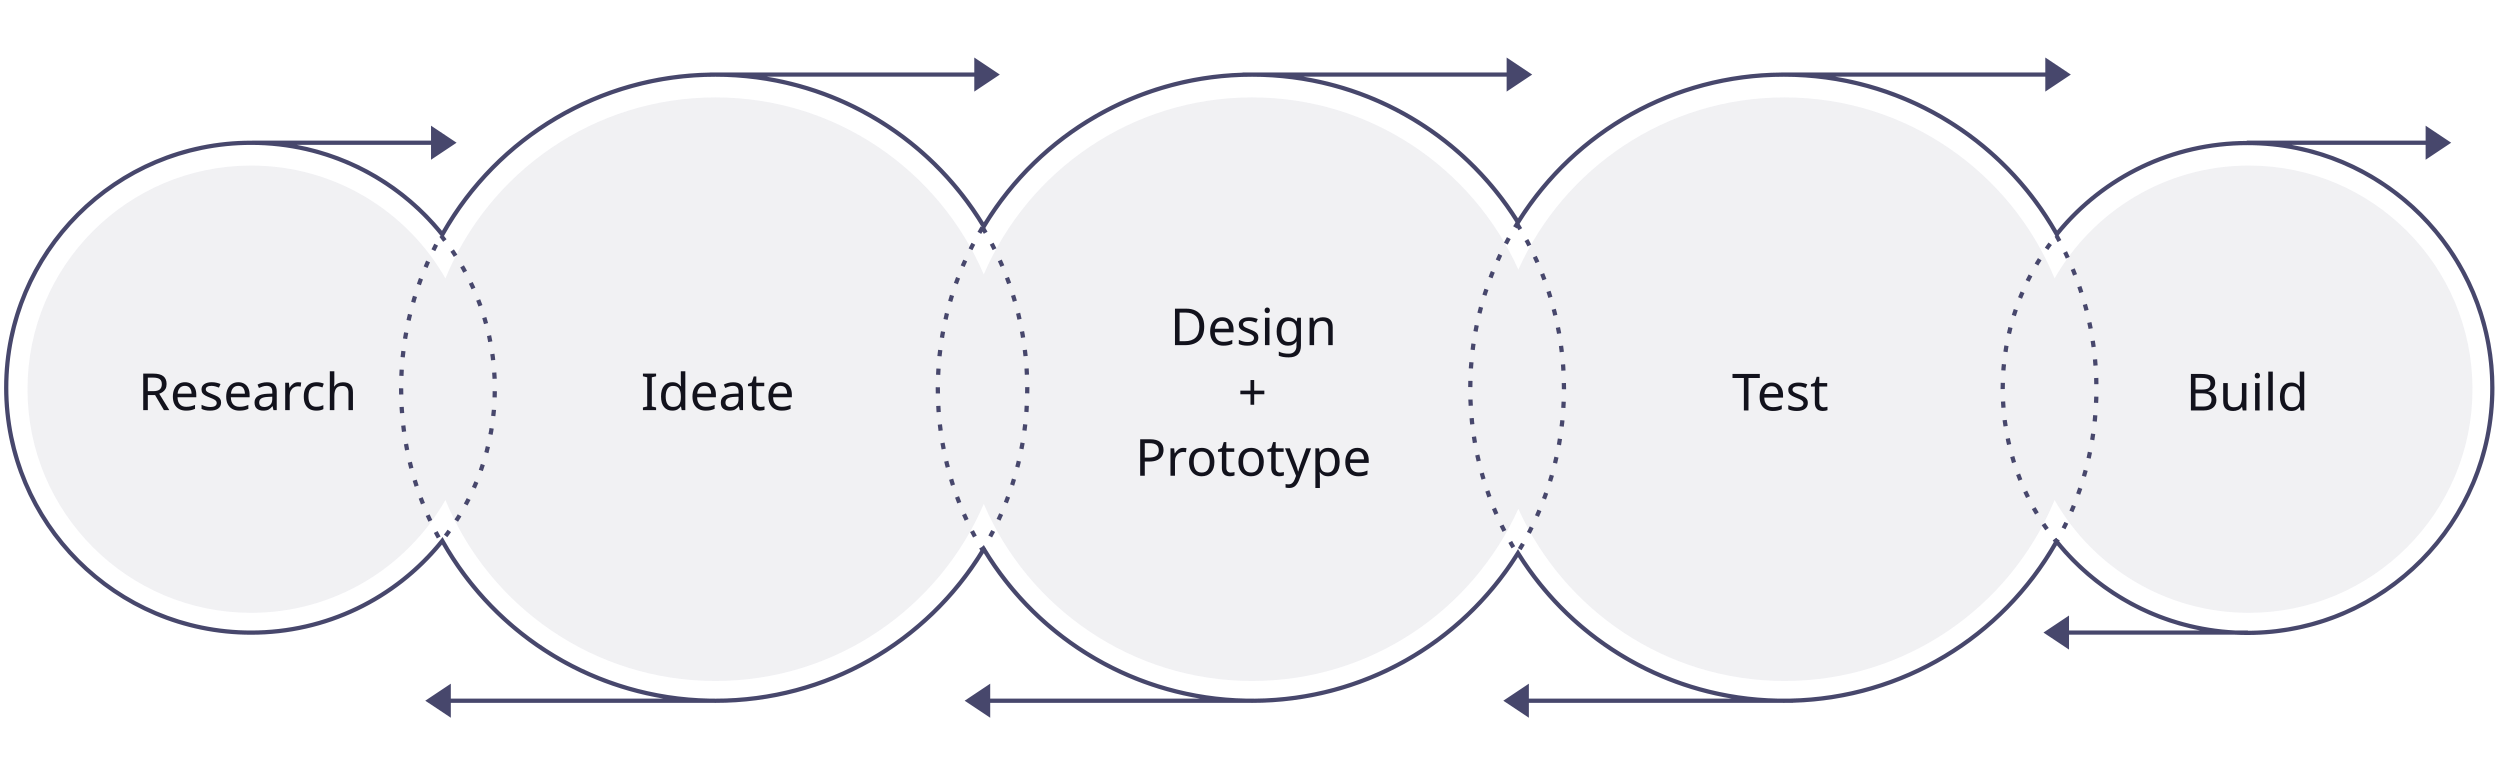
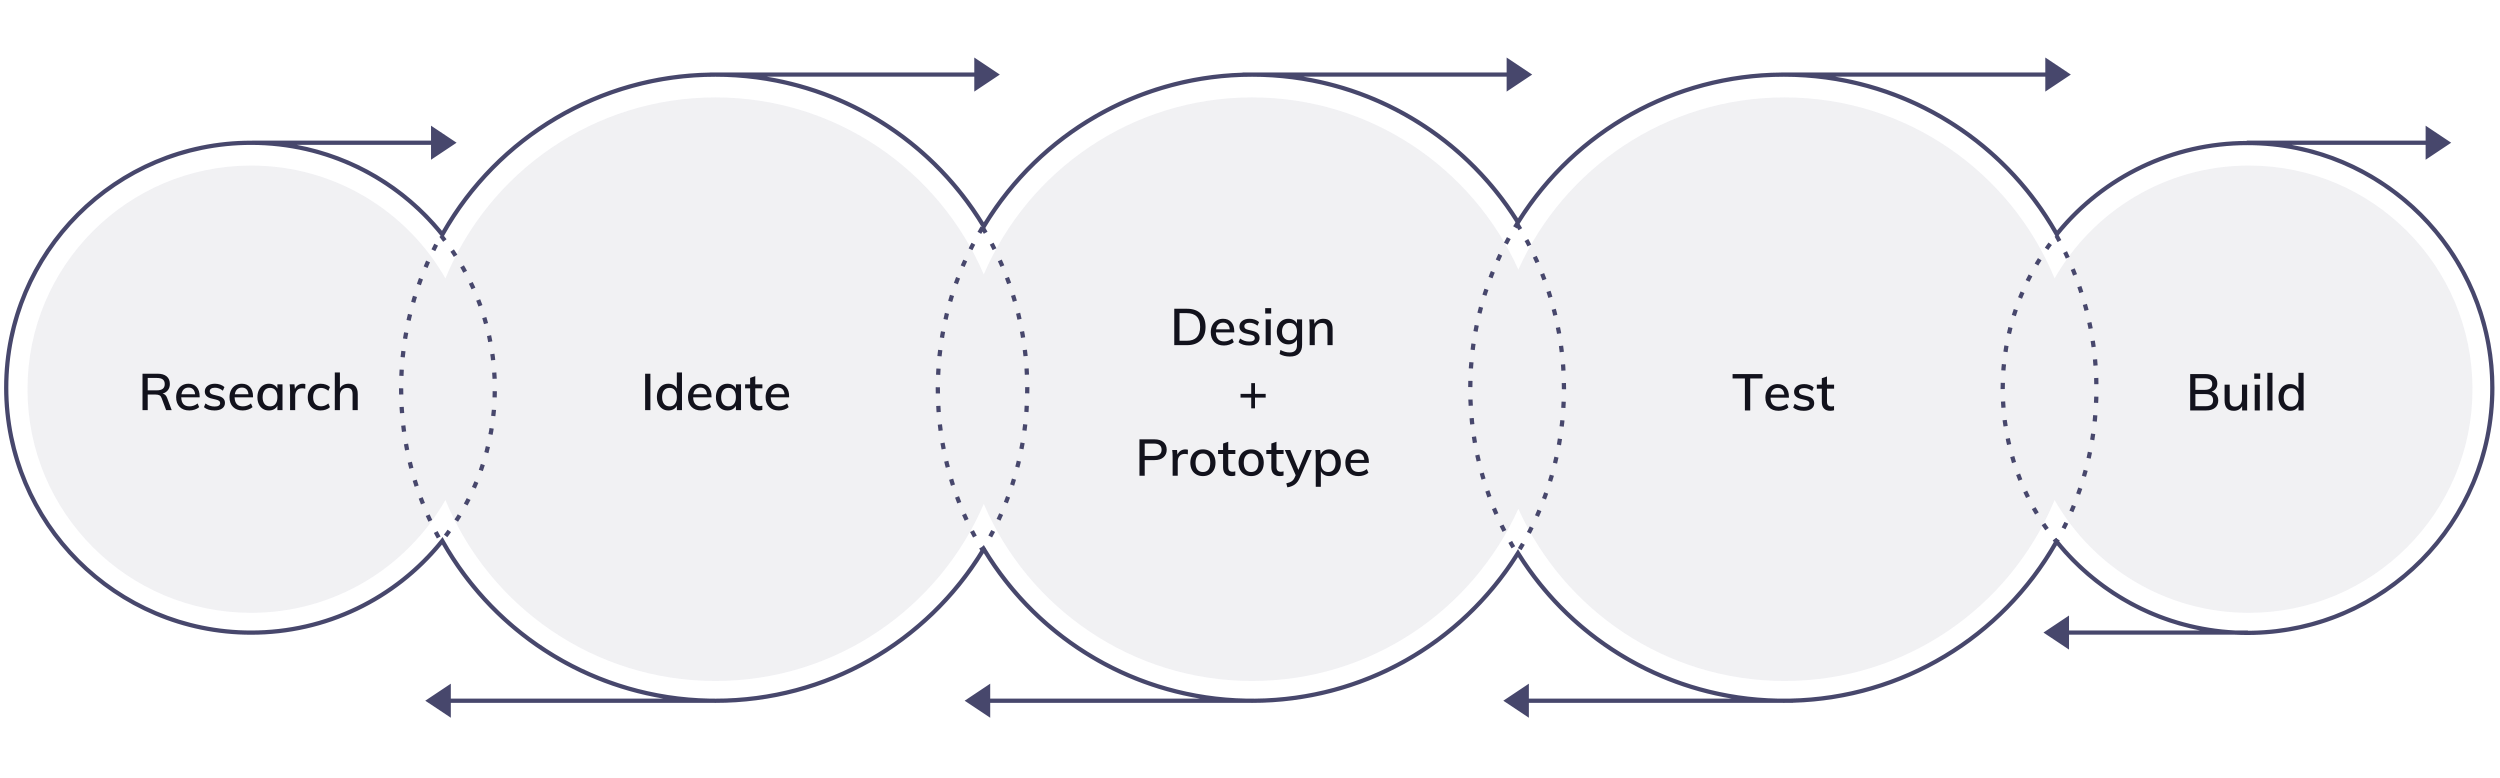
<svg xmlns="http://www.w3.org/2000/svg" width="804px" height="250px" viewBox="0 0 804 250" version="1.1">
  <g id="design-process" stroke="none" stroke-width="1" fill="none" fill-rule="evenodd">
    <path d="M661.557,74.111 C676.499,56.069 698.643,45.381 722.547,45.315 L722.548,45.212 L780.082,45.212 L780.082,40.418 L788.301,45.897 L780.082,51.377 L780.082,46.582 L736.974,46.582 C774.075,53.279 802.219,85.736 802.219,124.767 C802.219,168.647 766.647,204.219 722.767,204.219 C721.408,204.219 720.055,204.185 718.709,204.117 L665.397,204.116 L665.397,208.911 L657.178,203.432 L665.397,197.952 L665.397,202.747 L707.483,202.747 C689.458,199.232 673.246,189.57 661.499,175.355 C644.001,205.626 612.082,224.998 576.617,226.013 L576.616,226.034 L575.686,226.035 C575.02,226.048 574.353,226.055 573.685,226.055 C573.006,226.055 572.328,226.048 571.652,226.035 L491.685,226.034 L491.685,230.829 L483.466,225.349 L491.685,219.87 L491.685,224.664 L556.894,224.665 C528.608,219.939 503.668,203.421 488.184,179.164 C469.699,208.126 437.732,226.055 402.685,226.055 C402.015,226.055 401.346,226.048 400.679,226.035 L318.452,226.034 L318.452,230.829 L310.233,225.349 L318.452,219.87 L318.452,224.664 L385.895,224.665 C357.098,219.853 331.781,202.821 316.382,177.888 C298.053,207.569 265.666,226.055 230.082,226.055 C229.413,226.055 228.744,226.048 228.077,226.035 L144.986,226.034 L144.986,230.829 L136.767,225.349 L144.986,219.87 L144.986,224.664 L213.3,224.666 C183.415,219.673 157.308,201.524 142.142,175.141 C127.156,193.356 104.847,204.137 80.767,204.137 C36.887,204.137 1.315,168.565 1.315,124.685 C1.315,80.805 36.887,45.233 80.767,45.233 L81.082,45.234 L81.082,45.212 L138.616,45.212 L138.616,40.418 L146.836,45.897 L138.616,51.377 L138.616,46.582 L95.405,46.582 C113.746,50.001 130.25,59.774 142.144,74.229 C159.814,43.486 192.345,23.921 228.397,23.329 L228.397,23.295 L313.329,23.295 L313.329,18.5 L321.548,23.979 L313.329,29.459 L313.329,24.664 L246.625,24.664 C275.524,29.419 300.942,46.478 316.385,71.482 C334.183,42.66 365.237,24.395 399.602,23.361 L399.603,23.295 L484.534,23.295 L484.534,18.5 L492.753,23.979 L484.534,29.459 L484.534,24.664 L419.234,24.665 C447.62,29.337 472.657,45.879 488.186,70.206 C506.522,41.478 538.122,23.606 572.835,23.319 L572.836,23.295 L657.767,23.295 L657.767,18.5 L665.986,23.979 L657.767,29.459 L657.767,24.664 L590.221,24.663 C620.162,29.589 646.338,47.718 661.557,74.111 Z M573.685,24.685 C538.745,24.685 506.911,42.747 488.767,71.852 L488.186,72.784 L487.605,71.852 C469.458,42.746 437.624,24.685 402.685,24.685 C367.204,24.685 334.946,43.315 316.972,73.151 L316.385,74.125 L315.798,73.151 C297.821,43.314 265.563,24.685 230.082,24.685 C193.52,24.685 160.425,44.474 142.842,75.774 L142.345,76.658 L141.711,75.867 C126.978,57.5 104.769,46.603 80.767,46.603 C37.644,46.603 2.685,81.561 2.685,124.685 C2.685,167.809 37.644,202.767 80.767,202.767 C104.769,202.767 126.979,191.87 141.708,173.503 L142.343,172.712 L142.84,173.596 C160.103,204.323 192.312,223.955 228.075,224.665 L229.918,224.664 L229.917,224.685 C229.972,224.685 230.027,224.685 230.082,224.685 C265.563,224.685 297.822,206.055 315.795,176.219 L316.382,175.245 L316.969,176.219 C334.607,205.494 365.995,223.98 400.685,224.665 L403.384,224.664 L403.383,224.681 L403.732,224.68 C438.26,224.323 469.64,206.332 487.602,177.518 L488.184,176.586 L488.765,177.518 C506.56,206.059 537.517,223.981 571.657,224.665 L575.687,224.665 C611.364,223.959 643.507,204.421 660.803,173.813 L661.299,172.934 L661.932,173.72 C675.84,190.982 696.363,201.609 718.755,202.748 L722.932,202.747 L722.931,202.848 L724.058,202.839 C766.586,202.149 800.849,167.459 800.849,124.767 C800.849,81.644 765.891,46.685 722.767,46.685 C698.856,46.685 676.722,57.499 661.989,75.747 L661.355,76.532 L660.86,75.653 C643.254,44.42 610.197,24.685 573.685,24.685 Z" id="Combined-Shape" fill="#47476C" fill-rule="nonzero" />
    <path d="M660.379,161.689 C646.134,195.368 612.786,219 573.918,219 C535.797,219 502.985,196.268 488.299,163.621 C473.617,196.268 440.806,219 402.685,219 C363.96,219 330.714,195.542 316.381,162.06 C302.053,195.542 268.807,219 230.082,219 C190.871,219 157.277,194.949 143.248,160.795 C130.865,182.472 107.522,197.082 80.767,197.082 C41.048,197.082 8.849,164.883 8.849,125.164 C8.849,85.445 41.048,53.247 80.767,53.247 C107.522,53.247 130.864,67.856 143.252,89.533 C157.278,55.379 190.871,31.329 230.082,31.329 C268.807,31.329 302.053,54.787 316.386,88.268 C330.714,54.787 363.96,31.329 402.685,31.329 C440.806,31.329 473.617,54.06 488.304,86.708 C502.985,54.06 535.797,31.329 573.918,31.329 C613.129,31.329 646.722,55.379 660.752,89.533 C673.136,67.856 696.478,53.247 723.233,53.247 C762.952,53.247 795.151,85.445 795.151,125.164 C795.151,164.883 762.952,197.082 723.233,197.082 C696.478,197.082 673.136,182.473 660.748,160.796 Z" id="fill" fill="#47476C" opacity="0.08" />
    <g id="dotted" transform="translate(129, 72)" stroke="#47476C" stroke-dasharray="2,4" stroke-width="1.37">
      <path d="M186.988,1.123 C196.118,16.276 201.37,34.03 201.37,53.011 C201.37,71.991 196.118,89.745 186.988,104.898 C177.855,89.745 172.603,71.991 172.603,53.011 C172.603,34.104 177.814,16.415 186.878,1.301 Z" id="Combined-Shape" />
      <path d="M532.36,3.764 C540.54,18.323 545.205,35.122 545.205,53.011 C545.205,70.899 540.54,87.698 532.36,102.258 C521.54,88.77 515.068,71.646 515.068,53.011 C515.068,34.74 521.289,17.922 531.728,4.56 Z" id="Combined-Shape" />
      <path d="M358.904,-3.57047725e-13 C368.457,15.396 373.973,33.559 373.973,53.011 C373.973,72.462 368.457,90.625 358.904,106.021 C349.352,90.625 343.836,72.462 343.836,53.011 C343.836,34.104 349.047,16.415 358.111,1.301 Z" id="Combined-Shape" />
      <path d="M12.847,3.763 C23.665,17.251 30.137,34.375 30.137,53.011 C30.137,71.646 23.665,88.77 12.847,102.258 C4.665,87.698 -9.96536187e-13,70.899 -9.96536187e-13,53.011 C-9.96536187e-13,35.216 4.616,18.5 12.716,3.995 Z" id="Combined-Shape" />
    </g>
-     <text id="Research" font-family="Muli-SemiBold, Muli" font-size="16.438" font-weight="500" fill="#12121C">
-       <tspan x="44.466" y="131.89">Research</tspan>
-     </text>
-     <text id="Ideate" font-family="Muli-SemiBold, Muli" font-size="16.438" font-weight="500" fill="#12121C">
-       <tspan x="206.11" y="131.89">Ideate</tspan>
-     </text>
-     <text id="Design-+-Prototype" font-family="Muli-SemiBold, Muli" font-size="16.438" font-weight="500" fill="#12121C">
-       <tspan x="376.279" y="111">Design </tspan>
-       <tspan x="398.068" y="132">+ </tspan>
-       <tspan x="365.085" y="153">Prototype</tspan>
-     </text>
-     <text id="Test" font-family="Muli-SemiBold, Muli" font-size="16.438" font-weight="500" fill="#12121C">
-       <tspan x="557" y="132">Test</tspan>
-     </text>
-     <text id="Build" font-family="Muli-SemiBold, Muli" font-size="16.438" font-weight="500" fill="#12121C">
-       <tspan x="703" y="132">Build</tspan>
-     </text>
+     <path d="M55.216,131.89 L53.425,131.89 L51.962,127.995 C51.808,127.578 51.584,127.29 51.288,127.132 C50.992,126.973 50.586,126.893 50.071,126.893 L47.507,126.893 L47.507,131.89 L45.83,131.89 L45.83,120.186 L50.647,120.186 C51.929,120.186 52.912,120.471 53.597,121.041 C54.282,121.611 54.625,122.427 54.625,123.49 C54.625,124.258 54.422,124.91 54.016,125.447 C53.611,125.984 53.036,126.362 52.29,126.581 C52.97,126.701 53.463,127.184 53.77,128.027 L55.216,131.89 Z M50.449,125.529 C51.304,125.529 51.94,125.362 52.356,125.027 C52.773,124.693 52.981,124.192 52.981,123.523 C52.981,122.855 52.775,122.359 52.364,122.036 C51.953,121.712 51.315,121.551 50.449,121.551 L47.507,121.551 L47.507,125.529 L50.449,125.529 Z M64.208,127.781 L58.29,127.781 C58.345,129.721 59.227,130.69 60.937,130.69 C61.89,130.69 62.762,130.378 63.551,129.753 L64.06,130.937 C63.688,131.266 63.214,131.526 62.638,131.718 C62.063,131.91 61.485,132.005 60.904,132.005 C59.578,132.005 58.537,131.625 57.781,130.863 C57.025,130.101 56.647,129.058 56.647,127.732 C56.647,126.888 56.814,126.137 57.148,125.479 C57.482,124.822 57.951,124.312 58.553,123.951 C59.156,123.589 59.841,123.408 60.608,123.408 C61.726,123.408 62.605,123.77 63.247,124.493 C63.888,125.216 64.208,126.219 64.208,127.501 L64.208,127.781 Z M60.641,124.641 C60.016,124.641 59.507,124.827 59.112,125.2 C58.718,125.573 58.466,126.104 58.356,126.795 L62.745,126.795 C62.679,126.093 62.466,125.559 62.104,125.192 C61.742,124.825 61.255,124.641 60.641,124.641 Z M69.008,132.005 C67.562,132.005 66.422,131.655 65.589,130.953 L66.082,129.753 C66.948,130.411 67.94,130.74 69.058,130.74 C69.627,130.74 70.06,130.644 70.356,130.452 C70.652,130.26 70.8,129.989 70.8,129.638 C70.8,129.342 70.699,129.11 70.496,128.94 C70.293,128.77 69.951,128.625 69.468,128.504 L68.088,128.175 C67.364,128.022 66.814,127.751 66.436,127.362 C66.058,126.973 65.868,126.488 65.868,125.907 C65.868,125.162 66.167,124.559 66.764,124.099 C67.362,123.638 68.153,123.408 69.14,123.408 C69.732,123.408 70.293,123.501 70.825,123.688 C71.356,123.874 71.808,124.137 72.181,124.477 L71.671,125.644 C70.871,125.008 70.027,124.69 69.14,124.69 C68.603,124.69 68.186,124.792 67.89,124.995 C67.595,125.197 67.447,125.479 67.447,125.841 C67.447,126.126 67.54,126.356 67.726,126.532 C67.912,126.707 68.208,126.844 68.614,126.942 L70.027,127.288 C70.816,127.463 71.4,127.74 71.778,128.118 C72.156,128.496 72.345,128.986 72.345,129.589 C72.345,130.334 72.047,130.923 71.449,131.356 C70.852,131.789 70.038,132.005 69.008,132.005 Z M81.37,127.781 L75.452,127.781 C75.507,129.721 76.389,130.69 78.099,130.69 C79.052,130.69 79.923,130.378 80.712,129.753 L81.222,130.937 C80.849,131.266 80.375,131.526 79.8,131.718 C79.225,131.91 78.647,132.005 78.066,132.005 C76.74,132.005 75.699,131.625 74.942,130.863 C74.186,130.101 73.808,129.058 73.808,127.732 C73.808,126.888 73.975,126.137 74.31,125.479 C74.644,124.822 75.112,124.312 75.715,123.951 C76.318,123.589 77.003,123.408 77.77,123.408 C78.888,123.408 79.767,123.77 80.408,124.493 C81.049,125.216 81.37,126.219 81.37,127.501 L81.37,127.781 Z M77.803,124.641 C77.178,124.641 76.668,124.827 76.274,125.2 C75.879,125.573 75.627,126.104 75.518,126.795 L79.907,126.795 C79.841,126.093 79.627,125.559 79.266,125.192 C78.904,124.825 78.416,124.641 77.803,124.641 Z M90.855,123.605 L90.855,131.89 L89.211,131.89 L89.211,130.477 C88.97,130.97 88.611,131.348 88.134,131.611 C87.658,131.874 87.101,132.005 86.466,132.005 C85.732,132.005 85.088,131.83 84.534,131.479 C83.981,131.129 83.551,130.633 83.244,129.992 C82.937,129.351 82.784,128.603 82.784,127.748 C82.784,126.893 82.94,126.137 83.252,125.479 C83.564,124.822 84,124.312 84.559,123.951 C85.118,123.589 85.753,123.408 86.466,123.408 C87.101,123.408 87.655,123.542 88.126,123.811 C88.597,124.079 88.959,124.46 89.211,124.953 L89.211,123.605 L90.855,123.605 Z M86.86,130.69 C87.605,130.69 88.184,130.43 88.595,129.91 C89.005,129.389 89.211,128.658 89.211,127.715 C89.211,126.762 89.005,126.027 88.595,125.512 C88.184,124.997 87.6,124.74 86.844,124.74 C86.099,124.74 85.515,125.005 85.093,125.537 C84.671,126.068 84.46,126.805 84.46,127.748 C84.46,128.679 84.671,129.403 85.093,129.918 C85.515,130.433 86.104,130.69 86.86,130.69 Z M97.414,123.408 C97.666,123.408 97.929,123.447 98.203,123.523 L98.17,125.036 C97.874,124.926 97.551,124.871 97.2,124.871 C96.444,124.871 95.877,125.099 95.499,125.553 C95.121,126.008 94.932,126.581 94.932,127.271 L94.932,131.89 L93.288,131.89 L93.288,125.94 C93.288,125.074 93.244,124.296 93.156,123.605 L94.701,123.605 L94.849,125.101 C95.068,124.553 95.408,124.134 95.868,123.844 C96.329,123.553 96.844,123.408 97.414,123.408 Z M103.068,132.005 C102.236,132.005 101.51,131.83 100.89,131.479 C100.271,131.129 99.797,130.633 99.468,129.992 C99.14,129.351 98.975,128.603 98.975,127.748 C98.975,126.893 99.148,126.137 99.493,125.479 C99.838,124.822 100.323,124.312 100.948,123.951 C101.573,123.589 102.301,123.408 103.134,123.408 C103.715,123.408 104.274,123.504 104.811,123.696 C105.348,123.888 105.781,124.148 106.11,124.477 L105.6,125.677 C104.822,125.063 104.038,124.756 103.249,124.756 C102.449,124.756 101.825,125.016 101.375,125.537 C100.926,126.058 100.701,126.789 100.701,127.732 C100.701,128.674 100.926,129.4 101.375,129.91 C101.825,130.419 102.449,130.674 103.249,130.674 C104.06,130.674 104.844,130.367 105.6,129.753 L106.11,130.953 C105.759,131.282 105.312,131.54 104.77,131.726 C104.227,131.912 103.66,132.005 103.068,132.005 Z M112.077,123.408 C114.06,123.408 115.052,124.515 115.052,126.729 L115.052,131.89 L113.392,131.89 L113.392,126.827 C113.392,126.104 113.252,125.578 112.973,125.249 C112.693,124.921 112.247,124.756 111.633,124.756 C110.932,124.756 110.37,124.975 109.948,125.414 C109.526,125.852 109.315,126.438 109.315,127.173 L109.315,131.89 L107.671,131.89 L107.671,119.792 L109.315,119.792 L109.315,124.888 C109.589,124.405 109.967,124.038 110.449,123.786 C110.932,123.534 111.474,123.408 112.077,123.408 Z" id="Research" fill="#12121C" fill-rule="nonzero" />
+     <path d="M207.474,131.89 L207.474,120.186 L209.167,120.186 L209.167,131.89 L207.474,131.89 Z M219.326,119.792 L219.326,131.89 L217.682,131.89 L217.682,130.477 C217.441,130.97 217.082,131.348 216.605,131.611 C216.129,131.874 215.573,132.005 214.937,132.005 C214.225,132.005 213.589,131.825 213.03,131.463 C212.471,131.101 212.036,130.595 211.723,129.942 C211.411,129.29 211.255,128.537 211.255,127.682 C211.255,126.827 211.408,126.077 211.715,125.43 C212.022,124.784 212.452,124.285 213.005,123.934 C213.559,123.584 214.203,123.408 214.937,123.408 C215.562,123.408 216.112,123.54 216.589,123.803 C217.066,124.066 217.425,124.438 217.666,124.921 L217.666,119.792 L219.326,119.792 Z M215.315,130.69 C216.071,130.69 216.655,130.43 217.066,129.91 C217.477,129.389 217.682,128.658 217.682,127.715 C217.682,126.773 217.477,126.041 217.066,125.521 C216.655,125 216.077,124.74 215.332,124.74 C214.575,124.74 213.986,124.997 213.564,125.512 C213.142,126.027 212.932,126.751 212.932,127.682 C212.932,128.625 213.142,129.362 213.564,129.893 C213.986,130.425 214.57,130.69 215.315,130.69 Z M228.827,127.781 L222.91,127.781 C222.964,129.721 223.847,130.69 225.556,130.69 C226.51,130.69 227.381,130.378 228.17,129.753 L228.679,130.937 C228.307,131.266 227.833,131.526 227.258,131.718 C226.682,131.91 226.104,132.005 225.523,132.005 C224.197,132.005 223.156,131.625 222.4,130.863 C221.644,130.101 221.266,129.058 221.266,127.732 C221.266,126.888 221.433,126.137 221.767,125.479 C222.101,124.822 222.57,124.312 223.173,123.951 C223.775,123.589 224.46,123.408 225.227,123.408 C226.345,123.408 227.225,123.77 227.866,124.493 C228.507,125.216 228.827,126.219 228.827,127.501 L228.827,127.781 Z M225.26,124.641 C224.636,124.641 224.126,124.827 223.732,125.2 C223.337,125.573 223.085,126.104 222.975,126.795 L227.364,126.795 C227.299,126.093 227.085,125.559 226.723,125.192 C226.362,124.825 225.874,124.641 225.26,124.641 Z M238.312,123.605 L238.312,131.89 L236.668,131.89 L236.668,130.477 C236.427,130.97 236.068,131.348 235.592,131.611 C235.115,131.874 234.559,132.005 233.923,132.005 C233.189,132.005 232.545,131.83 231.992,131.479 C231.438,131.129 231.008,130.633 230.701,129.992 C230.395,129.351 230.241,128.603 230.241,127.748 C230.241,126.893 230.397,126.137 230.71,125.479 C231.022,124.822 231.458,124.312 232.016,123.951 C232.575,123.589 233.211,123.408 233.923,123.408 C234.559,123.408 235.112,123.542 235.584,123.811 C236.055,124.079 236.416,124.46 236.668,124.953 L236.668,123.605 L238.312,123.605 Z M234.318,130.69 C235.063,130.69 235.641,130.43 236.052,129.91 C236.463,129.389 236.668,128.658 236.668,127.715 C236.668,126.762 236.463,126.027 236.052,125.512 C235.641,124.997 235.058,124.74 234.301,124.74 C233.556,124.74 232.973,125.005 232.551,125.537 C232.129,126.068 231.918,126.805 231.918,127.748 C231.918,128.679 232.129,129.403 232.551,129.918 C232.973,130.433 233.562,130.69 234.318,130.69 Z M242.899,124.888 L242.899,129.047 C242.899,129.616 243.022,130.019 243.268,130.255 C243.515,130.49 243.858,130.608 244.296,130.608 C244.581,130.608 244.871,130.564 245.167,130.477 L245.167,131.825 C244.805,131.945 244.395,132.005 243.934,132.005 C243.079,132.005 242.416,131.764 241.945,131.282 C241.474,130.8 241.238,130.099 241.238,129.178 L241.238,124.888 L239.627,124.888 L239.627,123.605 L241.238,123.605 L241.238,121.534 L242.899,120.959 L242.899,123.605 L245.184,123.605 L245.184,124.888 L242.899,124.888 Z M253.781,127.781 L247.863,127.781 C247.918,129.721 248.8,130.69 250.51,130.69 C251.463,130.69 252.334,130.378 253.123,129.753 L253.633,130.937 C253.26,131.266 252.786,131.526 252.211,131.718 C251.636,131.91 251.058,132.005 250.477,132.005 C249.151,132.005 248.11,131.625 247.353,130.863 C246.597,130.101 246.219,129.058 246.219,127.732 C246.219,126.888 246.386,126.137 246.721,125.479 C247.055,124.822 247.523,124.312 248.126,123.951 C248.729,123.589 249.414,123.408 250.181,123.408 C251.299,123.408 252.178,123.77 252.819,124.493 C253.46,125.216 253.781,126.219 253.781,127.501 L253.781,127.781 Z M250.214,124.641 C249.589,124.641 249.079,124.827 248.685,125.2 C248.29,125.573 248.038,126.104 247.929,126.795 L252.318,126.795 C252.252,126.093 252.038,125.559 251.677,125.192 C251.315,124.825 250.827,124.641 250.214,124.641 Z" id="Ideate" fill="#12121C" fill-rule="nonzero" />
+     <path d="M377.644,99.296 L381.737,99.296 C383.633,99.296 385.101,99.805 386.142,100.825 C387.184,101.844 387.704,103.279 387.704,105.132 C387.704,106.995 387.184,108.438 386.142,109.463 C385.101,110.488 383.633,111 381.737,111 L377.644,111 L377.644,99.296 Z M381.638,109.586 C384.521,109.586 385.962,108.101 385.962,105.132 C385.962,102.184 384.521,100.71 381.638,100.71 L379.337,100.71 L379.337,109.586 L381.638,109.586 Z M396.942,106.89 L391.025,106.89 C391.079,108.83 391.962,109.8 393.671,109.8 C394.625,109.8 395.496,109.488 396.285,108.863 L396.795,110.047 C396.422,110.375 395.948,110.636 395.373,110.827 C394.797,111.019 394.219,111.115 393.638,111.115 C392.312,111.115 391.271,110.734 390.515,109.973 C389.759,109.211 389.381,108.167 389.381,106.841 C389.381,105.997 389.548,105.247 389.882,104.589 C390.216,103.932 390.685,103.422 391.288,103.06 C391.89,102.699 392.575,102.518 393.342,102.518 C394.46,102.518 395.34,102.879 395.981,103.603 C396.622,104.326 396.942,105.329 396.942,106.611 L396.942,106.89 Z M393.375,103.751 C392.751,103.751 392.241,103.937 391.847,104.31 C391.452,104.682 391.2,105.214 391.09,105.904 L395.479,105.904 C395.414,105.203 395.2,104.668 394.838,104.301 C394.477,103.934 393.989,103.751 393.375,103.751 Z M401.742,111.115 C400.296,111.115 399.156,110.764 398.323,110.063 L398.816,108.863 C399.682,109.521 400.674,109.849 401.792,109.849 C402.362,109.849 402.795,109.753 403.09,109.562 C403.386,109.37 403.534,109.099 403.534,108.748 C403.534,108.452 403.433,108.219 403.23,108.049 C403.027,107.879 402.685,107.734 402.203,107.614 L400.822,107.285 C400.099,107.132 399.548,106.86 399.17,106.471 C398.792,106.082 398.603,105.597 398.603,105.016 C398.603,104.271 398.901,103.668 399.499,103.208 C400.096,102.748 400.888,102.518 401.874,102.518 C402.466,102.518 403.027,102.611 403.559,102.797 C404.09,102.984 404.542,103.247 404.915,103.586 L404.405,104.753 C403.605,104.118 402.762,103.8 401.874,103.8 C401.337,103.8 400.921,103.901 400.625,104.104 C400.329,104.307 400.181,104.589 400.181,104.951 C400.181,105.236 400.274,105.466 400.46,105.641 C400.647,105.816 400.942,105.953 401.348,106.052 L402.762,106.397 C403.551,106.573 404.134,106.849 404.512,107.227 C404.89,107.605 405.079,108.096 405.079,108.699 C405.079,109.444 404.781,110.033 404.184,110.466 C403.586,110.899 402.773,111.115 401.742,111.115 Z M407.036,111 L407.036,102.715 L408.679,102.715 L408.679,111 L407.036,111 Z M406.888,99.099 L408.811,99.099 L408.811,100.841 L406.888,100.841 L406.888,99.099 Z M418.756,102.715 L418.756,110.852 C418.756,112.112 418.425,113.063 417.762,113.704 C417.099,114.345 416.115,114.666 414.811,114.666 C413.551,114.666 412.449,114.392 411.507,113.844 L411.786,112.545 C412.301,112.819 412.797,113.022 413.274,113.153 C413.751,113.285 414.258,113.351 414.795,113.351 C416.34,113.351 417.112,112.562 417.112,110.984 L417.112,109.192 C416.86,109.674 416.493,110.055 416.011,110.334 C415.529,110.614 414.97,110.753 414.334,110.753 C413.611,110.753 412.967,110.584 412.403,110.244 C411.838,109.904 411.4,109.422 411.088,108.797 C410.775,108.173 410.619,107.455 410.619,106.644 C410.619,105.833 410.775,105.115 411.088,104.49 C411.4,103.866 411.838,103.381 412.403,103.036 C412.967,102.69 413.611,102.518 414.334,102.518 C414.97,102.518 415.529,102.652 416.011,102.921 C416.493,103.189 416.86,103.57 417.112,104.063 L417.112,102.715 L418.756,102.715 Z M414.712,109.422 C415.458,109.422 416.044,109.175 416.471,108.682 C416.899,108.189 417.112,107.51 417.112,106.644 C417.112,105.778 416.901,105.096 416.479,104.597 C416.058,104.099 415.468,103.849 414.712,103.849 C413.967,103.849 413.378,104.099 412.945,104.597 C412.512,105.096 412.296,105.778 412.296,106.644 C412.296,107.499 412.512,108.175 412.945,108.674 C413.378,109.173 413.967,109.422 414.712,109.422 Z M425.595,102.518 C427.578,102.518 428.57,103.625 428.57,105.838 L428.57,111 L426.91,111 L426.91,105.937 C426.91,105.214 426.77,104.688 426.49,104.359 C426.211,104.03 425.764,103.866 425.151,103.866 C424.449,103.866 423.888,104.085 423.466,104.523 C423.044,104.962 422.833,105.548 422.833,106.282 L422.833,111 L421.189,111 L421.189,105.049 C421.189,104.184 421.145,103.405 421.058,102.715 L422.603,102.715 L422.751,104.145 C423.014,103.619 423.395,103.216 423.893,102.937 C424.392,102.658 424.959,102.518 425.595,102.518 Z M407.044,126.658 L407.044,127.874 L403.608,127.874 L403.608,131.326 L402.392,131.326 L402.392,127.874 L398.956,127.874 L398.956,126.658 L402.392,126.658 L402.392,123.222 L403.608,123.222 L403.608,126.658 L407.044,126.658 Z M366.449,141.296 L371.315,141.296 C372.542,141.296 373.499,141.595 374.184,142.192 C374.868,142.789 375.211,143.603 375.211,144.633 C375.211,145.663 374.863,146.477 374.167,147.074 C373.471,147.671 372.521,147.97 371.315,147.97 L368.142,147.97 L368.142,153 L366.449,153 L366.449,141.296 Z M371.118,146.622 C371.929,146.622 372.54,146.452 372.951,146.112 C373.362,145.773 373.567,145.279 373.567,144.633 C373.567,143.997 373.362,143.51 372.951,143.17 C372.54,142.83 371.929,142.66 371.118,142.66 L368.142,142.66 L368.142,146.622 L371.118,146.622 Z M381.244,144.518 C381.496,144.518 381.759,144.556 382.033,144.633 L382,146.145 C381.704,146.036 381.381,145.981 381.03,145.981 C380.274,145.981 379.707,146.208 379.329,146.663 C378.951,147.118 378.762,147.69 378.762,148.381 L378.762,153 L377.118,153 L377.118,147.049 C377.118,146.184 377.074,145.405 376.986,144.715 L378.532,144.715 L378.679,146.211 C378.899,145.663 379.238,145.244 379.699,144.953 C380.159,144.663 380.674,144.518 381.244,144.518 Z M386.866,153.115 C386.055,153.115 385.342,152.94 384.729,152.589 C384.115,152.238 383.641,151.74 383.307,151.093 C382.973,150.447 382.805,149.69 382.805,148.825 C382.805,147.959 382.973,147.2 383.307,146.548 C383.641,145.896 384.115,145.395 384.729,145.044 C385.342,144.693 386.055,144.518 386.866,144.518 C387.666,144.518 388.373,144.693 388.986,145.044 C389.6,145.395 390.074,145.896 390.408,146.548 C390.742,147.2 390.91,147.959 390.91,148.825 C390.91,149.69 390.742,150.447 390.408,151.093 C390.074,151.74 389.6,152.238 388.986,152.589 C388.373,152.94 387.666,153.115 386.866,153.115 Z M386.849,151.8 C387.616,151.8 388.203,151.548 388.608,151.044 C389.014,150.54 389.216,149.8 389.216,148.825 C389.216,147.871 389.011,147.137 388.6,146.622 C388.189,146.107 387.611,145.849 386.866,145.849 C386.11,145.849 385.523,146.107 385.107,146.622 C384.69,147.137 384.482,147.871 384.482,148.825 C384.482,149.8 384.688,150.54 385.099,151.044 C385.51,151.548 386.093,151.8 386.849,151.8 Z M395.003,145.997 L395.003,150.156 C395.003,150.726 395.126,151.129 395.373,151.364 C395.619,151.6 395.962,151.718 396.4,151.718 C396.685,151.718 396.975,151.674 397.271,151.586 L397.271,152.934 C396.91,153.055 396.499,153.115 396.038,153.115 C395.184,153.115 394.521,152.874 394.049,152.392 C393.578,151.91 393.342,151.208 393.342,150.288 L393.342,145.997 L391.732,145.997 L391.732,144.715 L393.342,144.715 L393.342,142.644 L395.003,142.068 L395.003,144.715 L397.288,144.715 L397.288,145.997 L395.003,145.997 Z M402.384,153.115 C401.573,153.115 400.86,152.94 400.247,152.589 C399.633,152.238 399.159,151.74 398.825,151.093 C398.49,150.447 398.323,149.69 398.323,148.825 C398.323,147.959 398.49,147.2 398.825,146.548 C399.159,145.896 399.633,145.395 400.247,145.044 C400.86,144.693 401.573,144.518 402.384,144.518 C403.184,144.518 403.89,144.693 404.504,145.044 C405.118,145.395 405.592,145.896 405.926,146.548 C406.26,147.2 406.427,147.959 406.427,148.825 C406.427,149.69 406.26,150.447 405.926,151.093 C405.592,151.74 405.118,152.238 404.504,152.589 C403.89,152.94 403.184,153.115 402.384,153.115 Z M402.367,151.8 C403.134,151.8 403.721,151.548 404.126,151.044 C404.532,150.54 404.734,149.8 404.734,148.825 C404.734,147.871 404.529,147.137 404.118,146.622 C403.707,146.107 403.129,145.849 402.384,145.849 C401.627,145.849 401.041,146.107 400.625,146.622 C400.208,147.137 400,147.871 400,148.825 C400,149.8 400.205,150.54 400.616,151.044 C401.027,151.548 401.611,151.8 402.367,151.8 Z M410.521,145.997 L410.521,150.156 C410.521,150.726 410.644,151.129 410.89,151.364 C411.137,151.6 411.479,151.718 411.918,151.718 C412.203,151.718 412.493,151.674 412.789,151.586 L412.789,152.934 C412.427,153.055 412.016,153.115 411.556,153.115 C410.701,153.115 410.038,152.874 409.567,152.392 C409.096,151.91 408.86,151.208 408.86,150.288 L408.86,145.997 L407.249,145.997 L407.249,144.715 L408.86,144.715 L408.86,142.644 L410.521,142.068 L410.521,144.715 L412.805,144.715 L412.805,145.997 L410.521,145.997 Z M421.863,144.715 L418,153.674 C417.573,154.649 417.038,155.364 416.397,155.819 C415.756,156.274 414.964,156.578 414.022,156.732 L413.66,155.449 C414.438,155.274 415.027,155.047 415.427,154.767 C415.827,154.488 416.148,154.068 416.389,153.51 L416.685,152.819 L413.2,144.715 L414.959,144.715 L417.556,151.126 L420.203,144.715 L421.863,144.715 Z M427.534,144.518 C428.247,144.518 428.882,144.699 429.441,145.06 C430,145.422 430.436,145.932 430.748,146.589 C431.06,147.247 431.216,148.003 431.216,148.858 C431.216,149.712 431.063,150.46 430.756,151.101 C430.449,151.742 430.016,152.238 429.458,152.589 C428.899,152.94 428.258,153.115 427.534,153.115 C426.899,153.115 426.342,152.981 425.866,152.712 C425.389,152.444 425.03,152.058 424.789,151.553 L424.789,156.551 L423.145,156.551 L423.145,147.049 C423.145,146.184 423.101,145.405 423.014,144.715 L424.559,144.715 L424.723,146.244 C424.942,145.696 425.299,145.271 425.792,144.97 C426.285,144.668 426.866,144.518 427.534,144.518 Z M427.156,151.8 C427.901,151.8 428.482,151.542 428.899,151.027 C429.315,150.512 429.523,149.789 429.523,148.858 C429.523,147.915 429.315,147.178 428.899,146.647 C428.482,146.115 427.901,145.849 427.156,145.849 C426.389,145.849 425.803,146.107 425.397,146.622 C424.992,147.137 424.789,147.871 424.789,148.825 C424.789,149.778 424.995,150.512 425.405,151.027 C425.816,151.542 426.4,151.8 427.156,151.8 Z M440.225,148.89 L434.307,148.89 C434.362,150.83 435.244,151.8 436.953,151.8 C437.907,151.8 438.778,151.488 439.567,150.863 L440.077,152.047 C439.704,152.375 439.23,152.636 438.655,152.827 C438.079,153.019 437.501,153.115 436.921,153.115 C435.595,153.115 434.553,152.734 433.797,151.973 C433.041,151.211 432.663,150.167 432.663,148.841 C432.663,147.997 432.83,147.247 433.164,146.589 C433.499,145.932 433.967,145.422 434.57,145.06 C435.173,144.699 435.858,144.518 436.625,144.518 C437.742,144.518 438.622,144.879 439.263,145.603 C439.904,146.326 440.225,147.329 440.225,148.611 L440.225,148.89 Z M436.658,145.751 C436.033,145.751 435.523,145.937 435.129,146.31 C434.734,146.682 434.482,147.214 434.373,147.904 L438.762,147.904 C438.696,147.203 438.482,146.668 438.121,146.301 C437.759,145.934 437.271,145.751 436.658,145.751 Z" id="Design+Prototype" fill="#12121C" fill-rule="nonzero" />
+     <path d="M561.159,132 L561.159,121.71 L557.197,121.71 L557.197,120.296 L566.83,120.296 L566.83,121.71 L562.868,121.71 L562.868,132 L561.159,132 Z M575.312,127.89 L569.395,127.89 C569.449,129.83 570.331,130.8 572.041,130.8 C572.995,130.8 573.866,130.488 574.655,129.863 L575.164,131.047 C574.792,131.375 574.318,131.636 573.742,131.827 C573.167,132.019 572.589,132.115 572.008,132.115 C570.682,132.115 569.641,131.734 568.885,130.973 C568.129,130.211 567.751,129.167 567.751,127.841 C567.751,126.997 567.918,126.247 568.252,125.589 C568.586,124.932 569.055,124.422 569.658,124.06 C570.26,123.699 570.945,123.518 571.712,123.518 C572.83,123.518 573.71,123.879 574.351,124.603 C574.992,125.326 575.312,126.329 575.312,127.611 L575.312,127.89 Z M571.745,124.751 C571.121,124.751 570.611,124.937 570.216,125.31 C569.822,125.682 569.57,126.214 569.46,126.904 L573.849,126.904 C573.784,126.203 573.57,125.668 573.208,125.301 C572.847,124.934 572.359,124.751 571.745,124.751 Z M580.112,132.115 C578.666,132.115 577.526,131.764 576.693,131.063 L577.186,129.863 C578.052,130.521 579.044,130.849 580.162,130.849 C580.732,130.849 581.164,130.753 581.46,130.562 C581.756,130.37 581.904,130.099 581.904,129.748 C581.904,129.452 581.803,129.219 581.6,129.049 C581.397,128.879 581.055,128.734 580.573,128.614 L579.192,128.285 C578.468,128.132 577.918,127.86 577.54,127.471 C577.162,127.082 576.973,126.597 576.973,126.016 C576.973,125.271 577.271,124.668 577.868,124.208 C578.466,123.748 579.258,123.518 580.244,123.518 C580.836,123.518 581.397,123.611 581.929,123.797 C582.46,123.984 582.912,124.247 583.285,124.586 L582.775,125.753 C581.975,125.118 581.132,124.8 580.244,124.8 C579.707,124.8 579.29,124.901 578.995,125.104 C578.699,125.307 578.551,125.589 578.551,125.951 C578.551,126.236 578.644,126.466 578.83,126.641 C579.016,126.816 579.312,126.953 579.718,127.052 L581.132,127.397 C581.921,127.573 582.504,127.849 582.882,128.227 C583.26,128.605 583.449,129.096 583.449,129.699 C583.449,130.444 583.151,131.033 582.553,131.466 C581.956,131.899 581.142,132.115 580.112,132.115 Z M587.559,124.997 L587.559,129.156 C587.559,129.726 587.682,130.129 587.929,130.364 C588.175,130.6 588.518,130.718 588.956,130.718 C589.241,130.718 589.532,130.674 589.827,130.586 L589.827,131.934 C589.466,132.055 589.055,132.115 588.595,132.115 C587.74,132.115 587.077,131.874 586.605,131.392 C586.134,130.91 585.899,130.208 585.899,129.288 L585.899,124.997 L584.288,124.997 L584.288,123.715 L585.899,123.715 L585.899,121.644 L587.559,121.068 L587.559,123.715 L589.844,123.715 L589.844,124.997 L587.559,124.997 Z" id="Test" fill="#12121C" fill-rule="nonzero" />
+     <path d="M711.252,125.967 C711.932,126.153 712.458,126.493 712.83,126.986 C713.203,127.479 713.389,128.088 713.389,128.811 C713.389,129.819 713.041,130.603 712.345,131.162 C711.649,131.721 710.677,132 709.427,132 L704.364,132 L704.364,120.296 L709.263,120.296 C710.468,120.296 711.408,120.564 712.082,121.101 C712.756,121.638 713.093,122.389 713.093,123.353 C713.093,123.978 712.932,124.518 712.608,124.973 C712.285,125.427 711.833,125.759 711.252,125.967 Z M706.041,125.375 L709,125.375 C710.633,125.375 711.449,124.745 711.449,123.485 C711.449,122.268 710.633,121.66 709,121.66 L706.041,121.66 L706.041,125.375 Z M709.263,130.636 C710.118,130.636 710.742,130.479 711.137,130.167 C711.532,129.855 711.729,129.37 711.729,128.712 C711.729,128.044 711.529,127.548 711.129,127.225 C710.729,126.901 710.107,126.74 709.263,126.74 L706.041,126.74 L706.041,130.636 L709.263,130.636 Z M722.677,123.715 L722.677,132 L721.066,132 L721.066,130.619 C720.803,131.101 720.441,131.471 719.981,131.729 C719.521,131.986 719,132.115 718.419,132.115 C716.425,132.115 715.427,131.008 715.427,128.795 L715.427,123.715 L717.071,123.715 L717.071,128.778 C717.071,129.458 717.211,129.959 717.49,130.282 C717.77,130.605 718.195,130.767 718.764,130.767 C719.444,130.767 719.989,130.548 720.4,130.11 C720.811,129.671 721.016,129.09 721.016,128.367 L721.016,123.715 L722.677,123.715 Z M725.11,132 L725.11,123.715 L726.753,123.715 L726.753,132 L725.11,132 Z M724.962,120.099 L726.885,120.099 L726.885,121.841 L724.962,121.841 L724.962,120.099 Z M729.186,132 L729.186,119.901 L730.83,119.901 L730.83,132 L729.186,132 Z M740.841,119.901 L740.841,132 L739.197,132 L739.197,130.586 C738.956,131.079 738.597,131.458 738.121,131.721 C737.644,131.984 737.088,132.115 736.452,132.115 C735.74,132.115 735.104,131.934 734.545,131.573 C733.986,131.211 733.551,130.704 733.238,130.052 C732.926,129.4 732.77,128.647 732.77,127.792 C732.77,126.937 732.923,126.186 733.23,125.54 C733.537,124.893 733.967,124.395 734.521,124.044 C735.074,123.693 735.718,123.518 736.452,123.518 C737.077,123.518 737.627,123.649 738.104,123.912 C738.581,124.175 738.94,124.548 739.181,125.03 L739.181,119.901 L740.841,119.901 Z M736.83,130.8 C737.586,130.8 738.17,130.54 738.581,130.019 C738.992,129.499 739.197,128.767 739.197,127.825 C739.197,126.882 738.992,126.151 738.581,125.63 C738.17,125.11 737.592,124.849 736.847,124.849 C736.09,124.849 735.501,125.107 735.079,125.622 C734.658,126.137 734.447,126.86 734.447,127.792 C734.447,128.734 734.658,129.471 735.079,130.003 C735.501,130.534 736.085,130.8 736.83,130.8 Z" id="Build" fill="#12121C" fill-rule="nonzero" />
  </g>
</svg>
